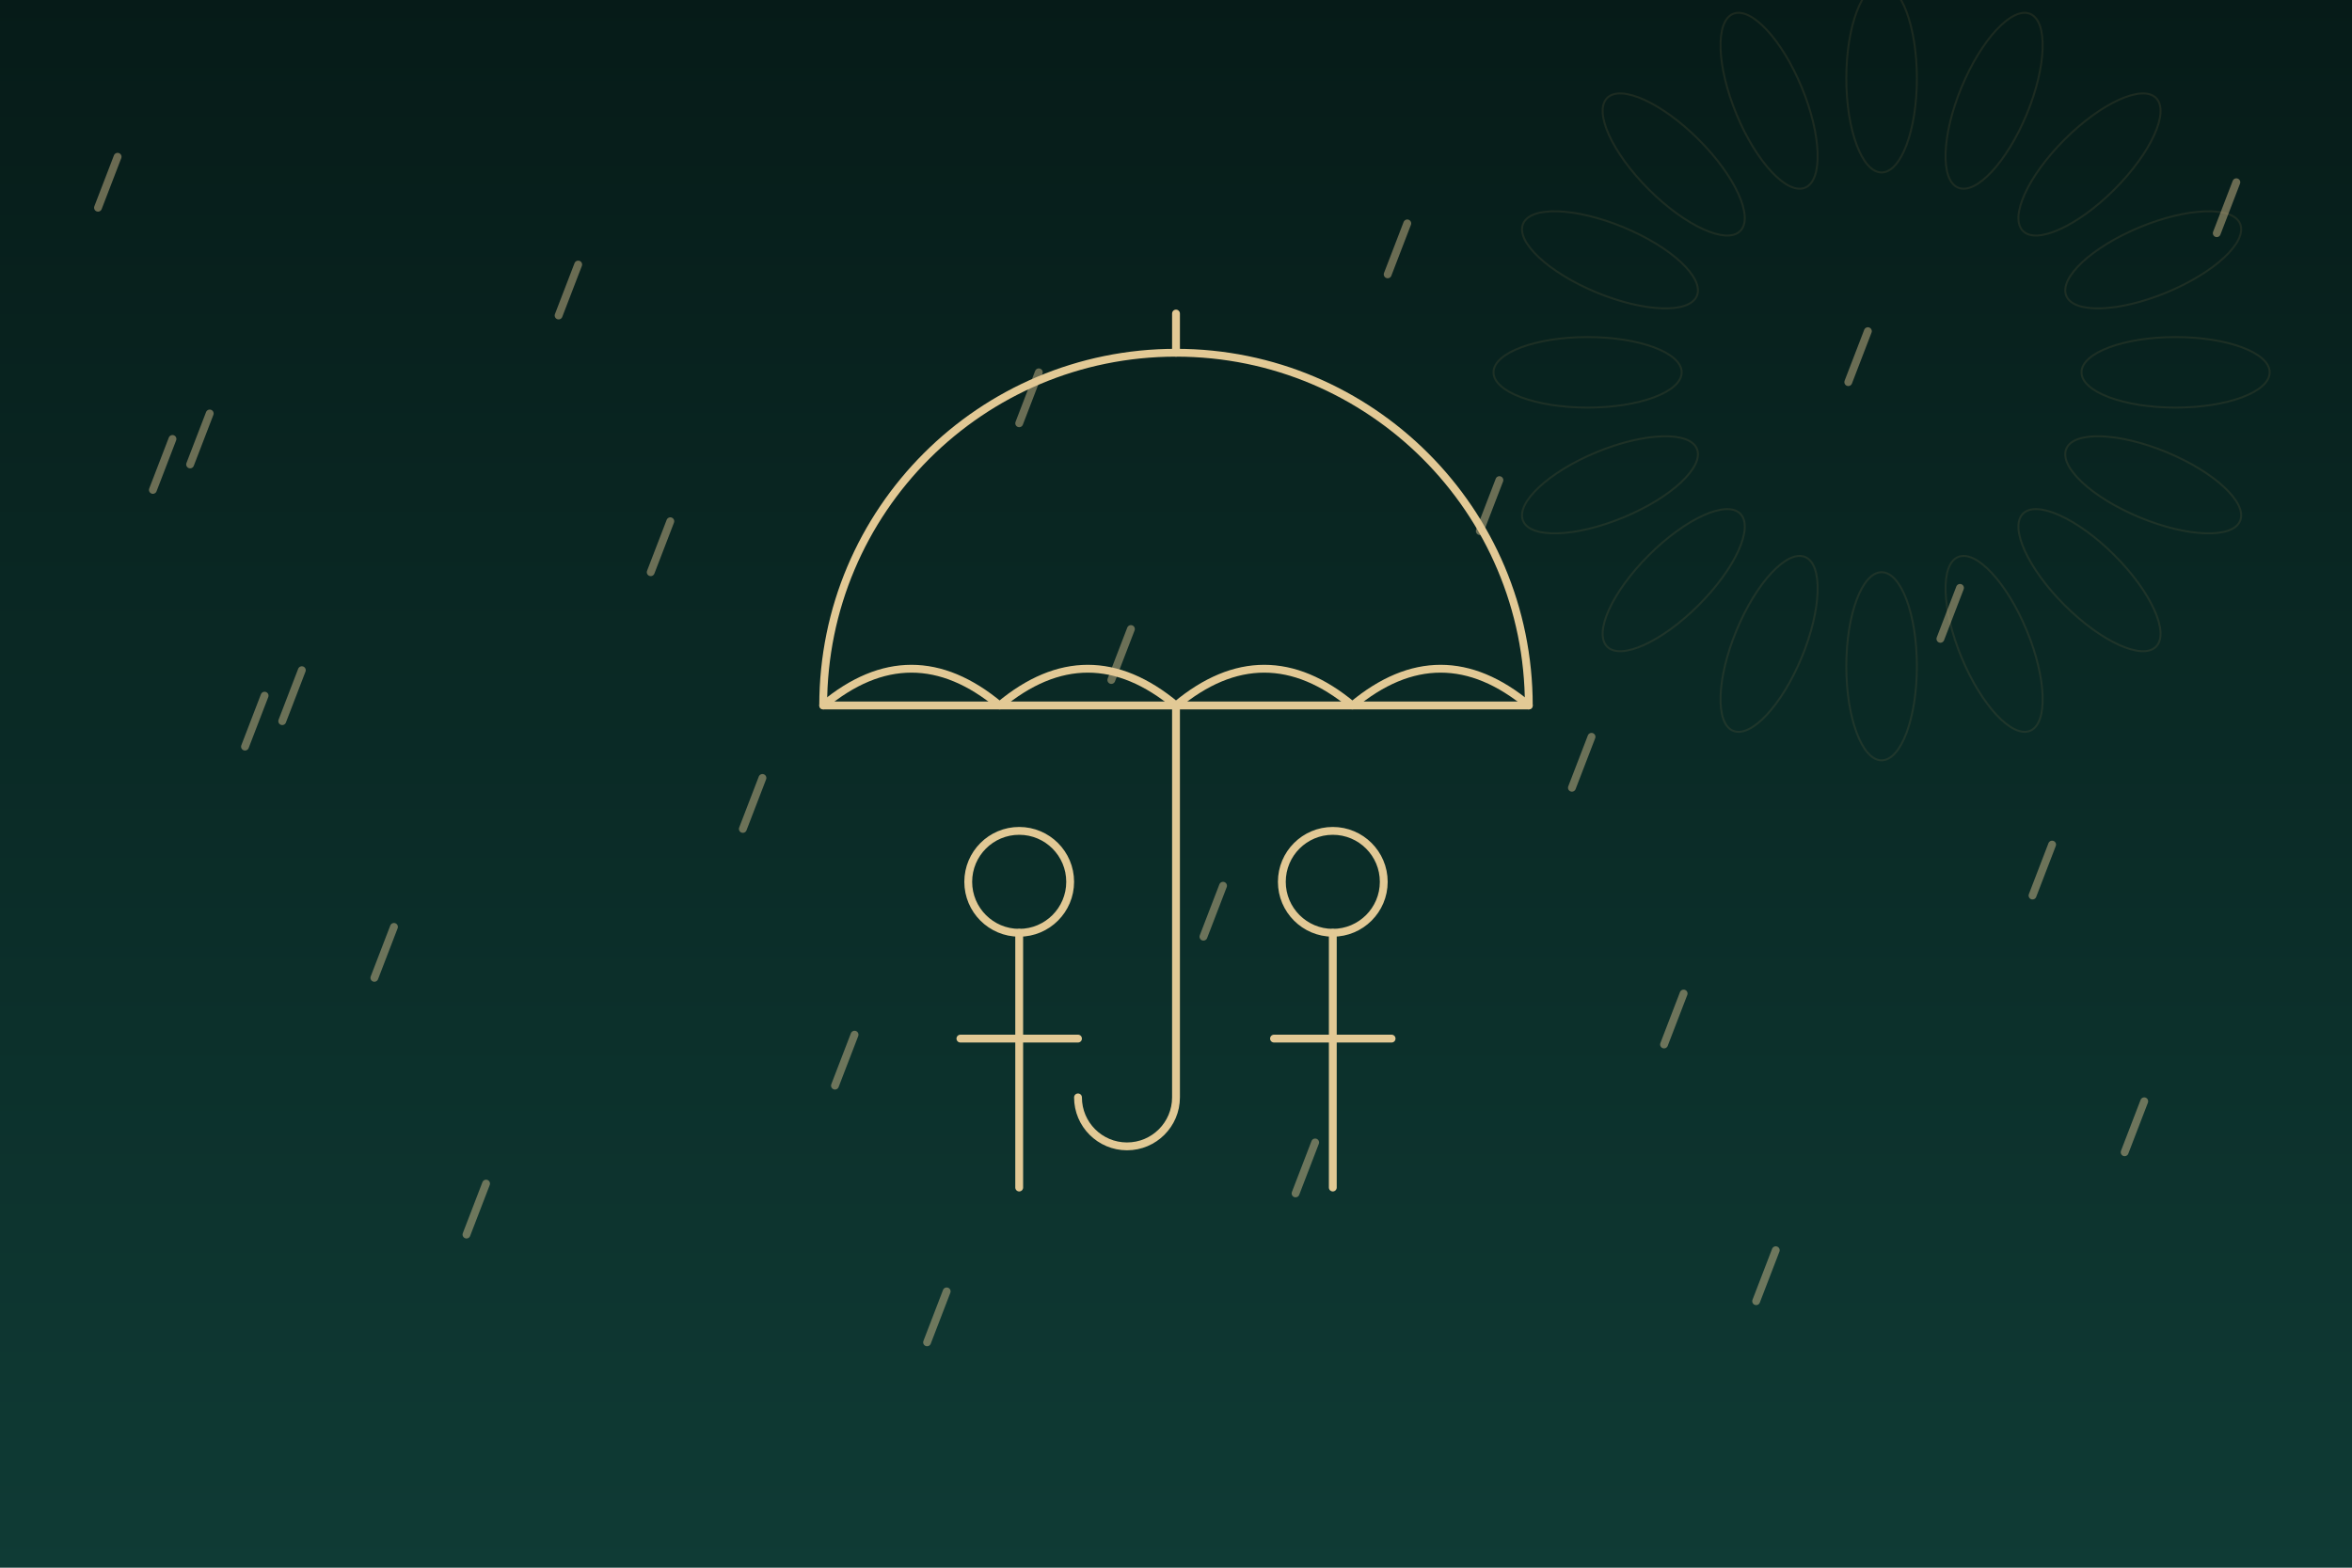
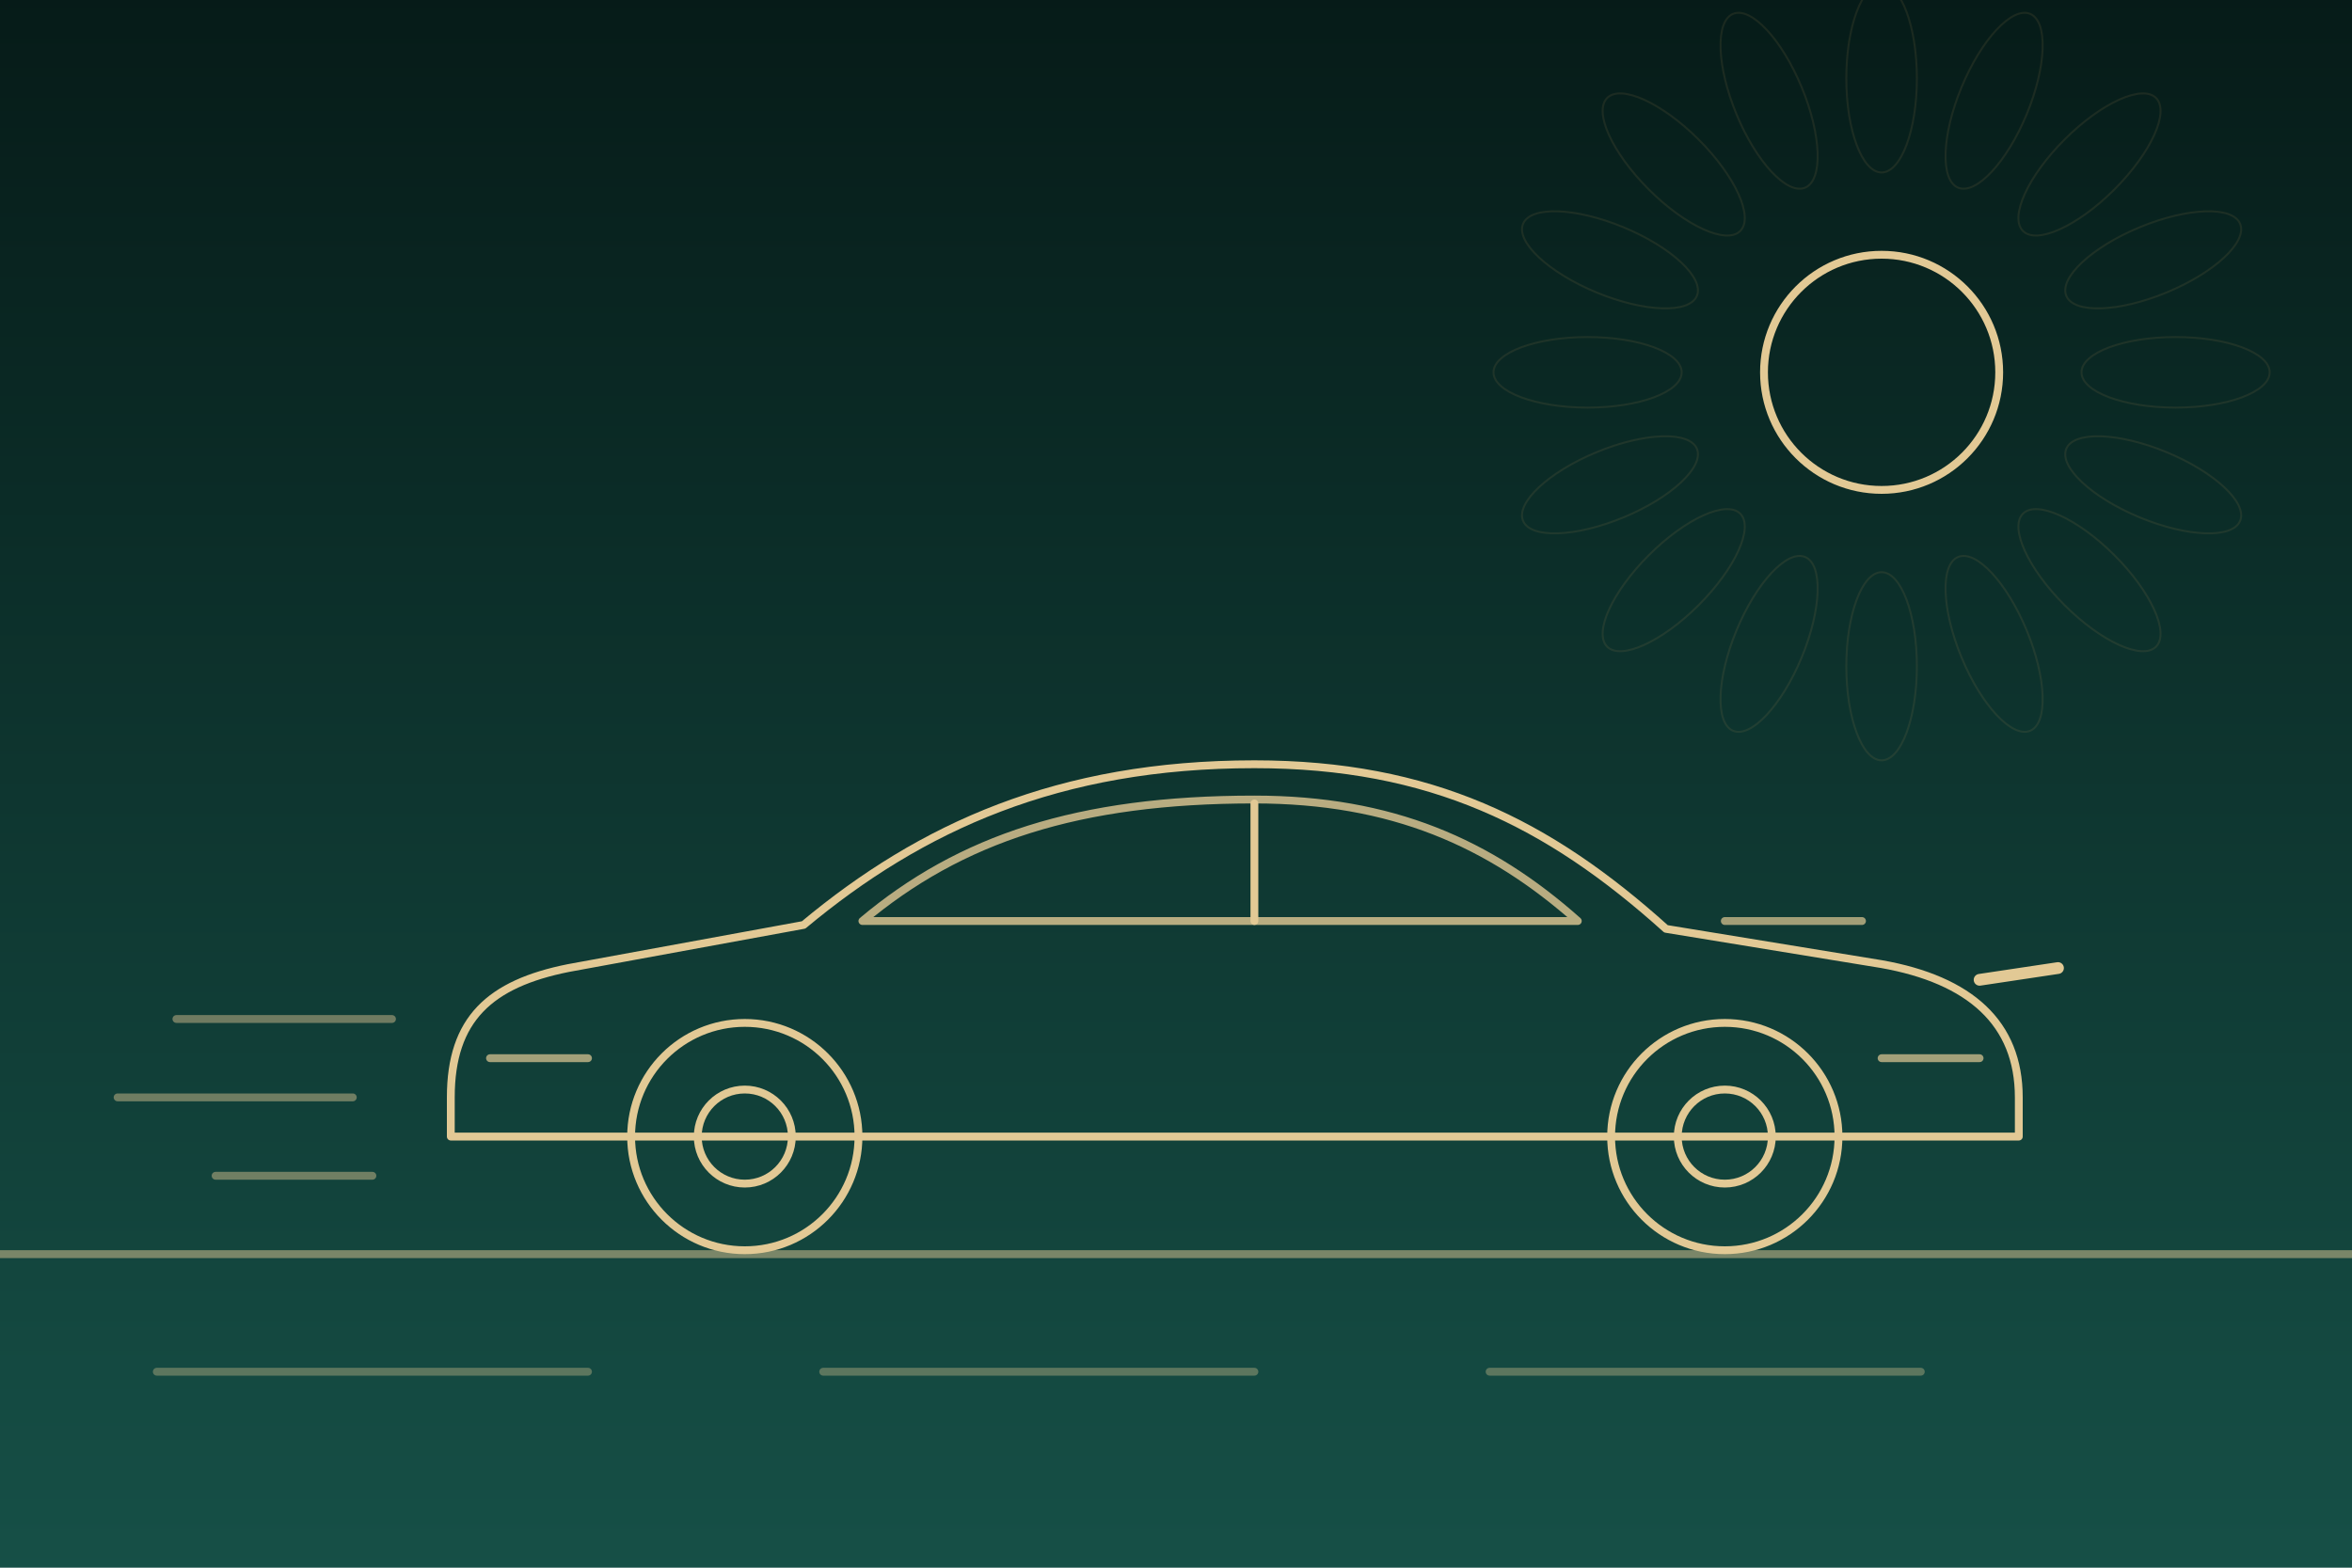
- <svg xmlns="http://www.w3.org/2000/svg" viewBox="0 0 1200 800" role="img" aria-label="Two people under an umbrella in the rain">
+ <svg xmlns="http://www.w3.org/2000/svg" viewBox="0 0 1200 800" role="img" aria-label="A sports coupe on an open road">
  <defs>
    <linearGradient id="sky" x1="0" y1="0" x2="0" y2="1">
      <stop offset="0" stop-color="#061b18" />
-       <stop offset="1" stop-color="#0f3b35" />
+       <stop offset="1" stop-color="#165047" />
    </linearGradient>
  </defs>
  <rect width="1200" height="800" fill="url(#sky)" />
  <ellipse cx="1110" cy="190" rx="48" ry="18" transform="rotate(0 1110 190)" fill="none" stroke="#b8955a" stroke-opacity="0.12" />
  <ellipse cx="1098.582" cy="247.403" rx="48" ry="18" transform="rotate(22.5 1098.582 247.4025)" fill="none" stroke="#b8955a" stroke-opacity="0.12" />
  <ellipse cx="1066.066" cy="296.066" rx="48" ry="18" transform="rotate(45 1066.066 296.066)" fill="none" stroke="#b8955a" stroke-opacity="0.12" />
  <ellipse cx="1017.403" cy="328.582" rx="48" ry="18" transform="rotate(67.5 1017.403 328.5819)" fill="none" stroke="#b8955a" stroke-opacity="0.12" />
  <ellipse cx="960" cy="340" rx="48" ry="18" transform="rotate(90 960 340)" fill="none" stroke="#b8955a" stroke-opacity="0.12" />
  <ellipse cx="902.597" cy="328.582" rx="48" ry="18" transform="rotate(112.5 902.5975 328.5819)" fill="none" stroke="#b8955a" stroke-opacity="0.12" />
  <ellipse cx="853.934" cy="296.066" rx="48" ry="18" transform="rotate(135 853.934 296.066)" fill="none" stroke="#b8955a" stroke-opacity="0.12" />
  <ellipse cx="821.418" cy="247.403" rx="48" ry="18" transform="rotate(157.5 821.4181 247.4025)" fill="none" stroke="#b8955a" stroke-opacity="0.12" />
  <ellipse cx="810" cy="190" rx="48" ry="18" transform="rotate(180 810 190)" fill="none" stroke="#b8955a" stroke-opacity="0.12" />
  <ellipse cx="821.418" cy="132.597" rx="48" ry="18" transform="rotate(202.5 821.4181 132.5975)" fill="none" stroke="#b8955a" stroke-opacity="0.12" />
  <ellipse cx="853.934" cy="83.934" rx="48" ry="18" transform="rotate(225 853.934 83.93398)" fill="none" stroke="#b8955a" stroke-opacity="0.12" />
  <ellipse cx="902.597" cy="51.418" rx="48" ry="18" transform="rotate(247.5 902.5975 51.41807)" fill="none" stroke="#b8955a" stroke-opacity="0.12" />
  <ellipse cx="960" cy="40" rx="48" ry="18" transform="rotate(270 960 40)" fill="none" stroke="#b8955a" stroke-opacity="0.12" />
  <ellipse cx="1017.403" cy="51.418" rx="48" ry="18" transform="rotate(292.5 1017.403 51.41807)" fill="none" stroke="#b8955a" stroke-opacity="0.12" />
  <ellipse cx="1066.066" cy="83.934" rx="48" ry="18" transform="rotate(315 1066.066 83.93398)" fill="none" stroke="#b8955a" stroke-opacity="0.12" />
  <ellipse cx="1098.582" cy="132.597" rx="48" ry="18" transform="rotate(337.5 1098.582 132.5975)" fill="none" stroke="#b8955a" stroke-opacity="0.12" />
  <g fill="none" stroke="#e2c995" stroke-width="4" stroke-linecap="round" stroke-linejoin="round">
-     <path d="M420 360a180 180 0 0 1 360 0z" />
-     <path d="M420 360c30-25 60-25 90 0 30-25 60-25 90 0 30-25 60-25 90 0 30-25 60-25 90 0" />
-     <path d="M600 180v-20M600 360v200a25 25 0 0 1-50 0" />
-     <circle cx="520" cy="450" r="26" />
-     <circle cx="680" cy="450" r="26" />
-     <path d="M520 476v130M680 476v130M490 530h60M650 530h60" />
-     <path d="M60 80l-10 26" stroke-opacity=".45" />
-     <path d="M107 211l-10 26" stroke-opacity=".45" />
-     <path d="M154 342l-10 26" stroke-opacity=".45" />
-     <path d="M201 473l-10 26" stroke-opacity=".45" />
-     <path d="M248 604l-10 26" stroke-opacity=".45" />
-     <path d="M295 135l-10 26" stroke-opacity=".45" />
-     <path d="M342 266l-10 26" stroke-opacity=".45" />
-     <path d="M389 397l-10 26" stroke-opacity=".45" />
-     <path d="M436 528l-10 26" stroke-opacity=".45" />
-     <path d="M483 659l-10 26" stroke-opacity=".45" />
-     <path d="M530 190l-10 26" stroke-opacity=".45" />
-     <path d="M577 321l-10 26" stroke-opacity=".45" />
-     <path d="M624 452l-10 26" stroke-opacity=".45" />
-     <path d="M671 583l-10 26" stroke-opacity=".45" />
-     <path d="M718 114l-10 26" stroke-opacity=".45" />
-     <path d="M765 245l-10 26" stroke-opacity=".45" />
-     <path d="M812 376l-10 26" stroke-opacity=".45" />
-     <path d="M859 507l-10 26" stroke-opacity=".45" />
-     <path d="M906 638l-10 26" stroke-opacity=".45" />
-     <path d="M953 169l-10 26" stroke-opacity=".45" />
-     <path d="M1000 300l-10 26" stroke-opacity=".45" />
-     <path d="M1047 431l-10 26" stroke-opacity=".45" />
-     <path d="M1094 562l-10 26" stroke-opacity=".45" />
-     <path d="M1141 93l-10 26" stroke-opacity=".45" />
-     <path d="M88 224l-10 26" stroke-opacity=".45" />
-     <path d="M135 355l-10 26" stroke-opacity=".45" />
+     <circle cx="960" cy="190" r="60" />
+     <path d="M0 640h1200" stroke-opacity=".5" />
+     <path d="M80 700h220M420 700h220M760 700h220" stroke-opacity=".35" />
+     <path d="M230 560c0-40 20-58 60-66l120-22c60-50 130-82 230-82 90 0 150 30 210 84l110 18c45 8 70 30 70 68v20H230z" />
+     <path d="M440 470c50-42 110-62 200-62 70 0 120 22 165 62z" stroke-opacity=".8" />
+     <path d="M640 410v60" />
+     <path d="M880 470h70M250 540h50M960 540h50" stroke-opacity=".7" />
+     <path d="M1010 500l40-6" stroke-width="6" />
+     <circle cx="380" cy="580" r="58" />
+     <circle cx="380" cy="580" r="24" />
+     <circle cx="880" cy="580" r="58" />
+     <circle cx="880" cy="580" r="24" />
+     <path d="M90 520h110M60 560h120M110 600h80" stroke-opacity=".45" />
  </g>
</svg>
